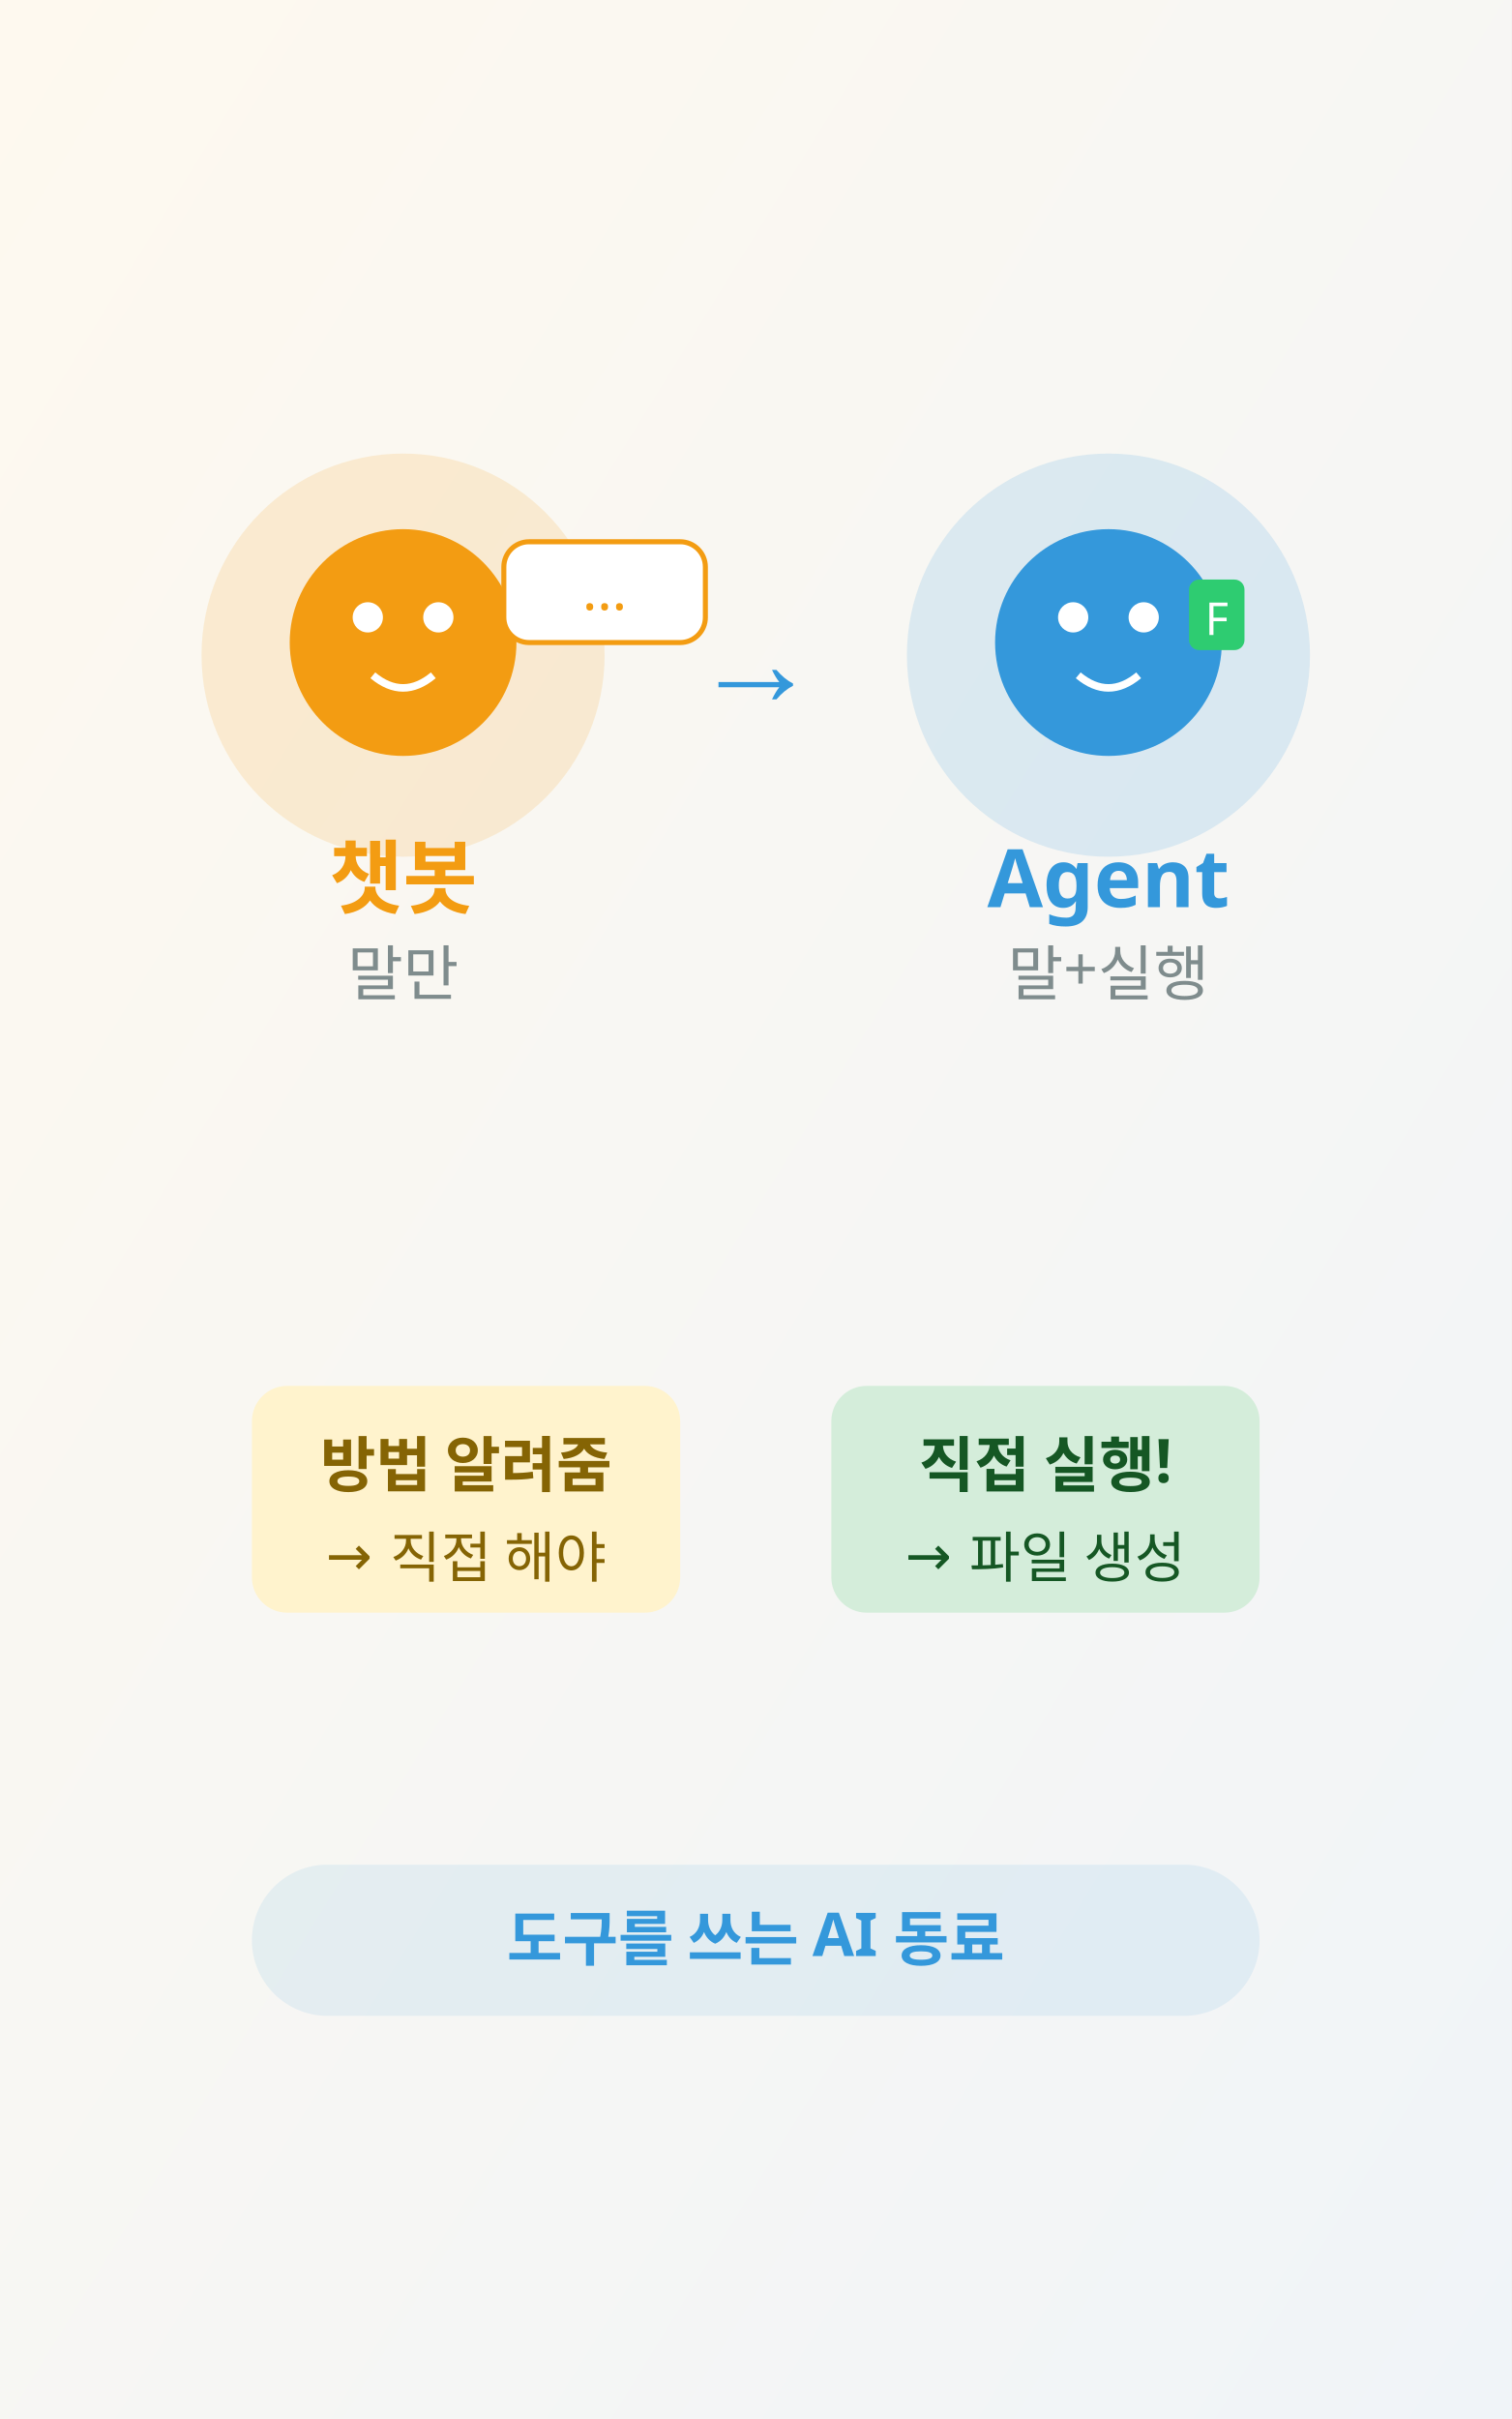
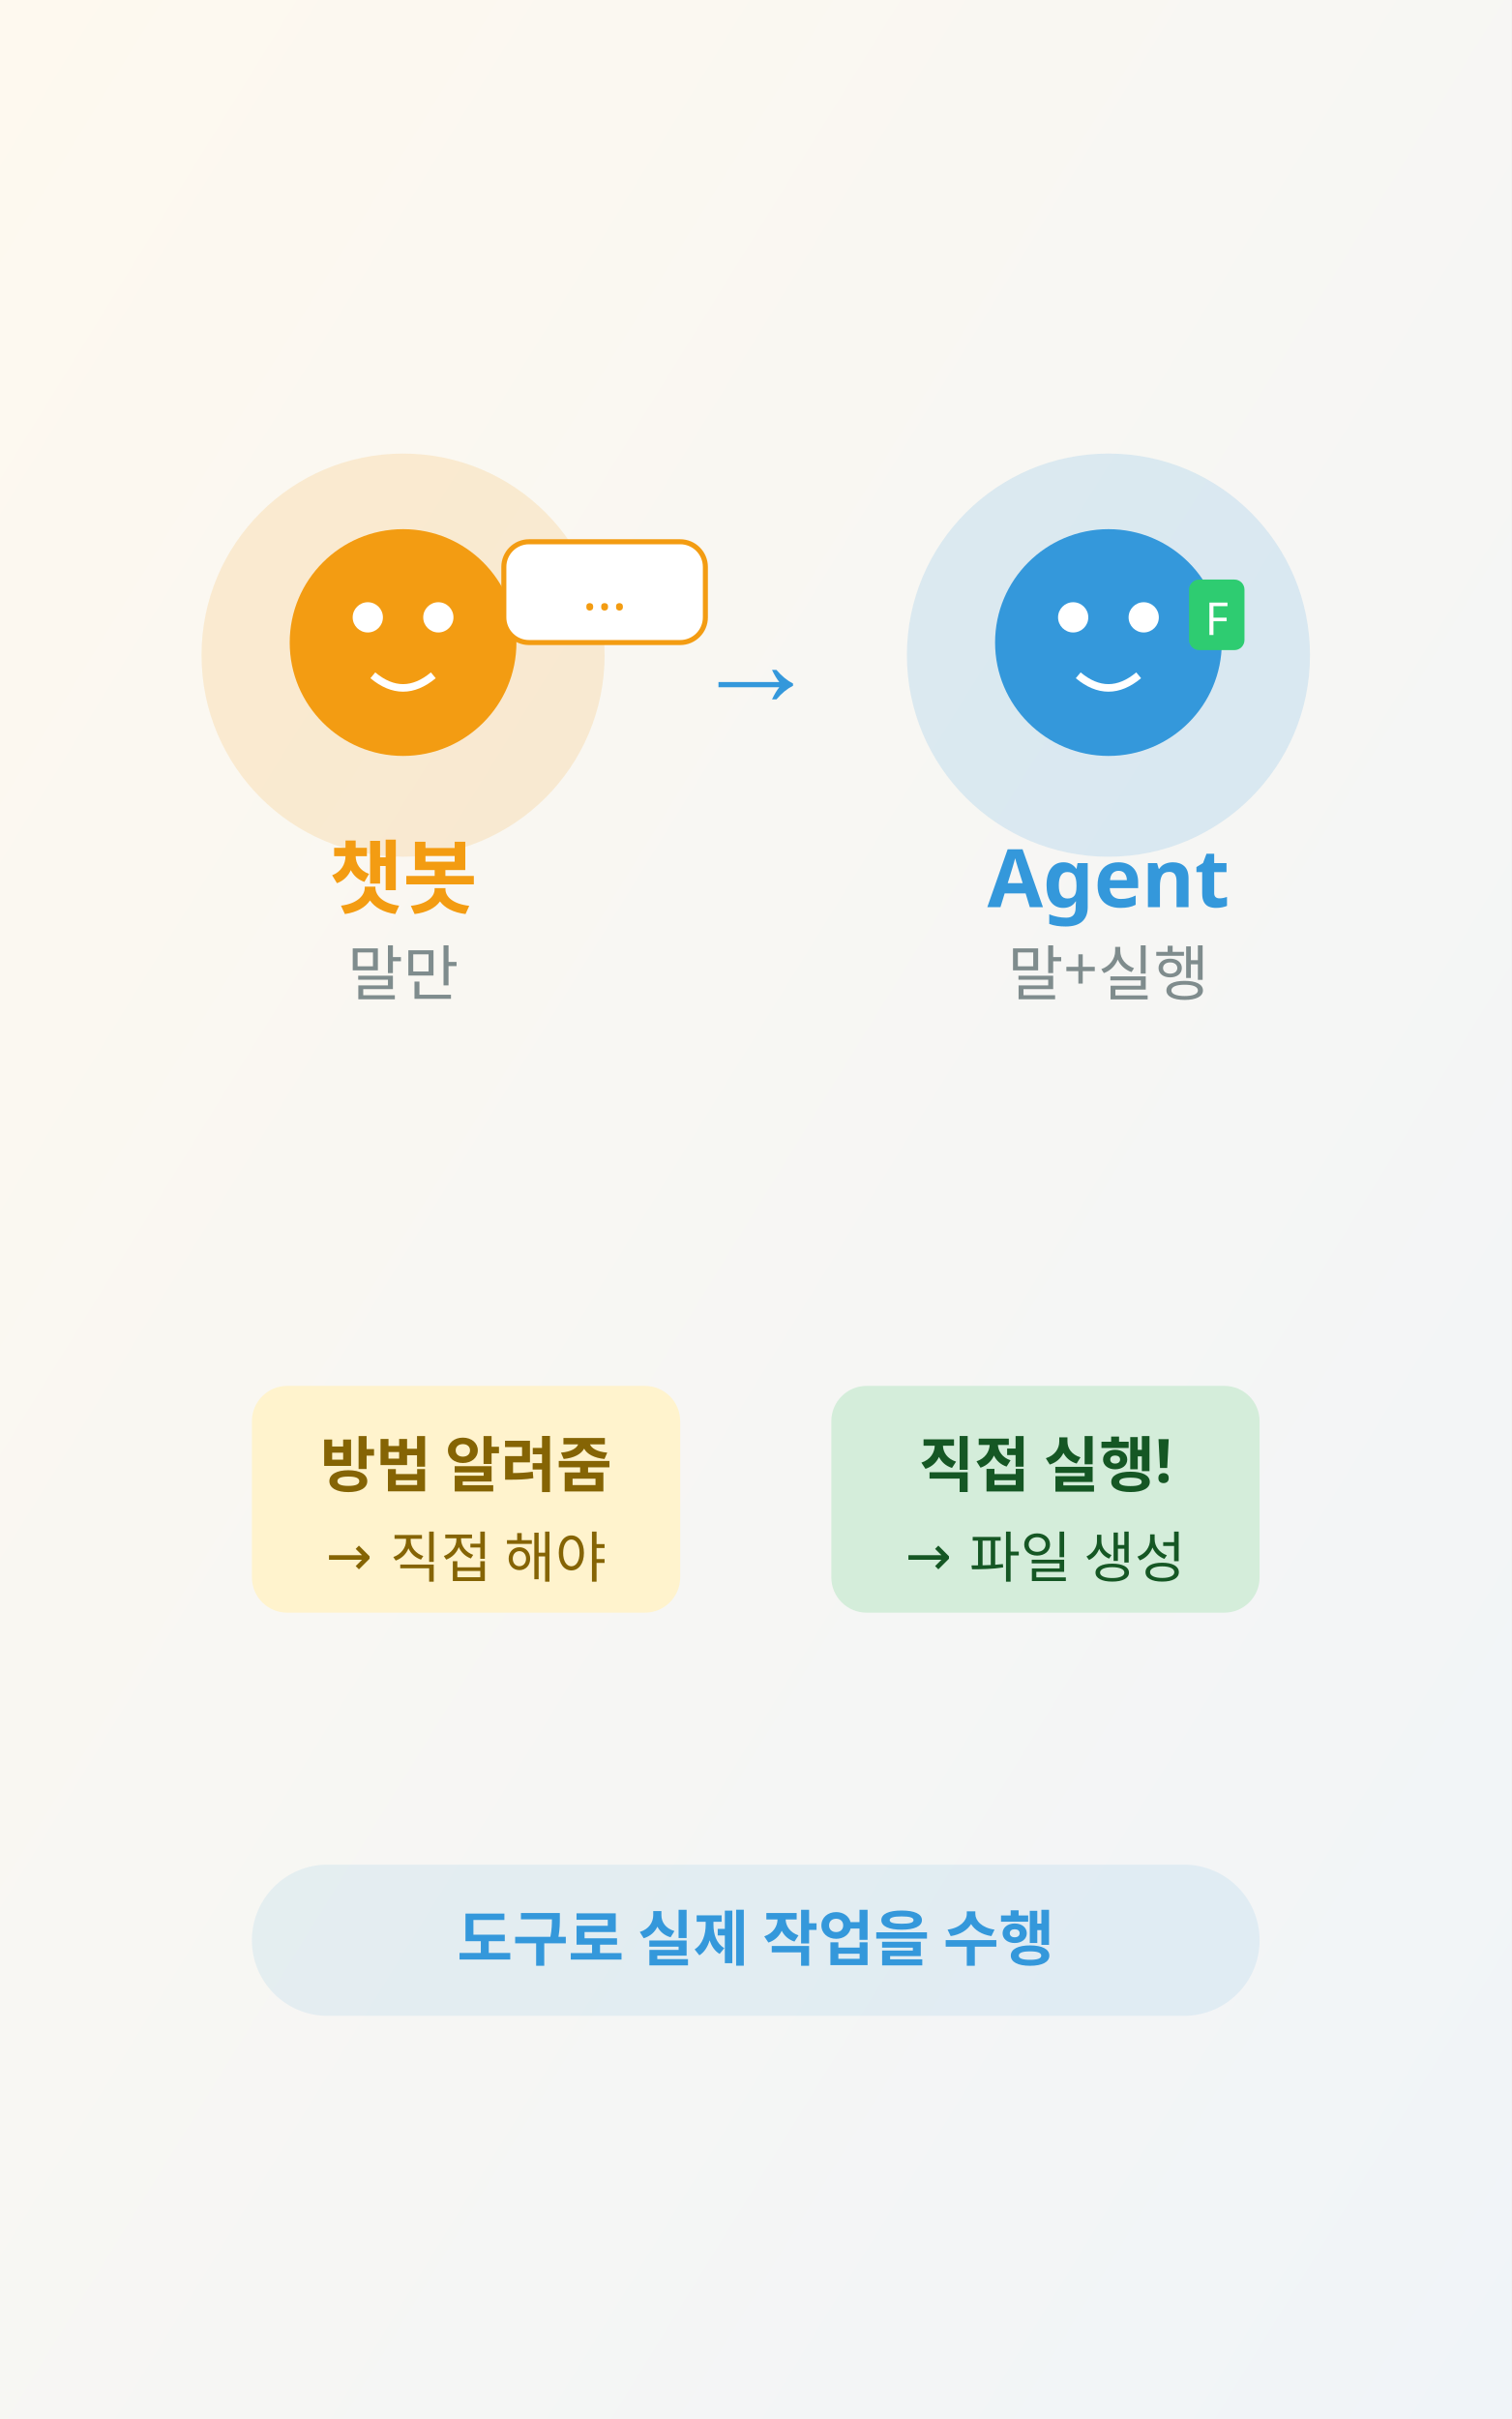
<svg xmlns="http://www.w3.org/2000/svg" viewBox="0 -80 600 960">
  <defs>
    <linearGradient id="bg" x1="0%" y1="0%" x2="100%" y2="100%">
      <stop offset="0%" style="stop-color:#fef9ef" />
      <stop offset="100%" style="stop-color:#f0f4f8" />
    </linearGradient>
  </defs>
  <rect x="0" y="-80" width="600" height="960" fill="url(#bg)" />
  <g transform="translate(160, 180)">
    <circle cx="0" cy="0" r="80" fill="#f39c12" opacity="0.15" />
    <circle cx="0" cy="-5" r="45" fill="#f39c12" />
    <circle cx="-14" cy="-15" r="6" fill="white" />
    <circle cx="14" cy="-15" r="6" fill="white" />
    <path d="M -12 8 Q 0 18 12 8" stroke="white" stroke-width="3" fill="none" />
    <rect x="40" y="-45" width="80" height="40" rx="10" fill="white" stroke="#f39c12" stroke-width="2" />
    <text x="80" y="-18" font-family="sans-serif" font-size="22" fill="#f39c12" text-anchor="middle">...</text>
    <text x="0" y="100" font-family="sans-serif" font-size="32" font-weight="bold" fill="#f39c12" text-anchor="middle">챗봇</text>
    <text x="0" y="135" font-family="sans-serif" font-size="24" fill="#7f8c8d" text-anchor="middle">말만</text>
  </g>
  <text x="300" y="200" text-anchor="middle" font-size="50" fill="#3498db">→</text>
  <g transform="translate(440, 180)">
    <circle cx="0" cy="0" r="80" fill="#3498db" opacity="0.15" />
    <circle cx="0" cy="-5" r="45" fill="#3498db" />
    <circle cx="-14" cy="-15" r="6" fill="white" />
    <circle cx="14" cy="-15" r="6" fill="white" />
    <path d="M -12 8 Q 0 18 12 8" stroke="white" stroke-width="3" fill="none" />
    <rect x="32" y="-30" width="22" height="28" rx="4" fill="#2ecc71" />
    <text x="43" y="-8" font-family="sans-serif" font-size="18" fill="white" text-anchor="middle">F</text>
    <text x="0" y="100" font-family="sans-serif" font-size="32" font-weight="bold" fill="#3498db" text-anchor="middle">Agent</text>
    <text x="0" y="135" font-family="sans-serif" font-size="24" fill="#7f8c8d" text-anchor="middle">말+실행</text>
  </g>
  <g transform="translate(300, 520)">
    <rect x="-200" y="-50" width="170" height="90" rx="14" fill="#fff3cd" />
    <text x="-115" y="-10" font-family="sans-serif" font-size="24" font-weight="bold" fill="#856404" text-anchor="middle">방법 알려줌</text>
    <text x="-115" y="25" font-family="sans-serif" font-size="22" fill="#856404" text-anchor="middle">→ 직접 해야</text>
    <rect x="30" y="-50" width="170" height="90" rx="14" fill="#d4edda" />
    <text x="115" y="-10" font-family="sans-serif" font-size="24" font-weight="bold" fill="#155724" text-anchor="middle">직접 실행!</text>
    <text x="115" y="25" font-family="sans-serif" font-size="22" fill="#155724" text-anchor="middle">→ 파일 생성</text>
  </g>
  <rect x="100" y="660" width="400" height="60" rx="30" fill="#3498db" opacity="0.1" />
-   <text x="300" y="698" text-anchor="middle" font-size="24" font-weight="bold" fill="#3498db" font-family="sans-serif">도구를 쓰는 AI 동료</text>
+   <text x="300" y="698" text-anchor="middle" font-size="24" font-weight="bold" fill="#3498db" font-family="sans-serif">도구로 실제 작업을 수행</text>
</svg>
